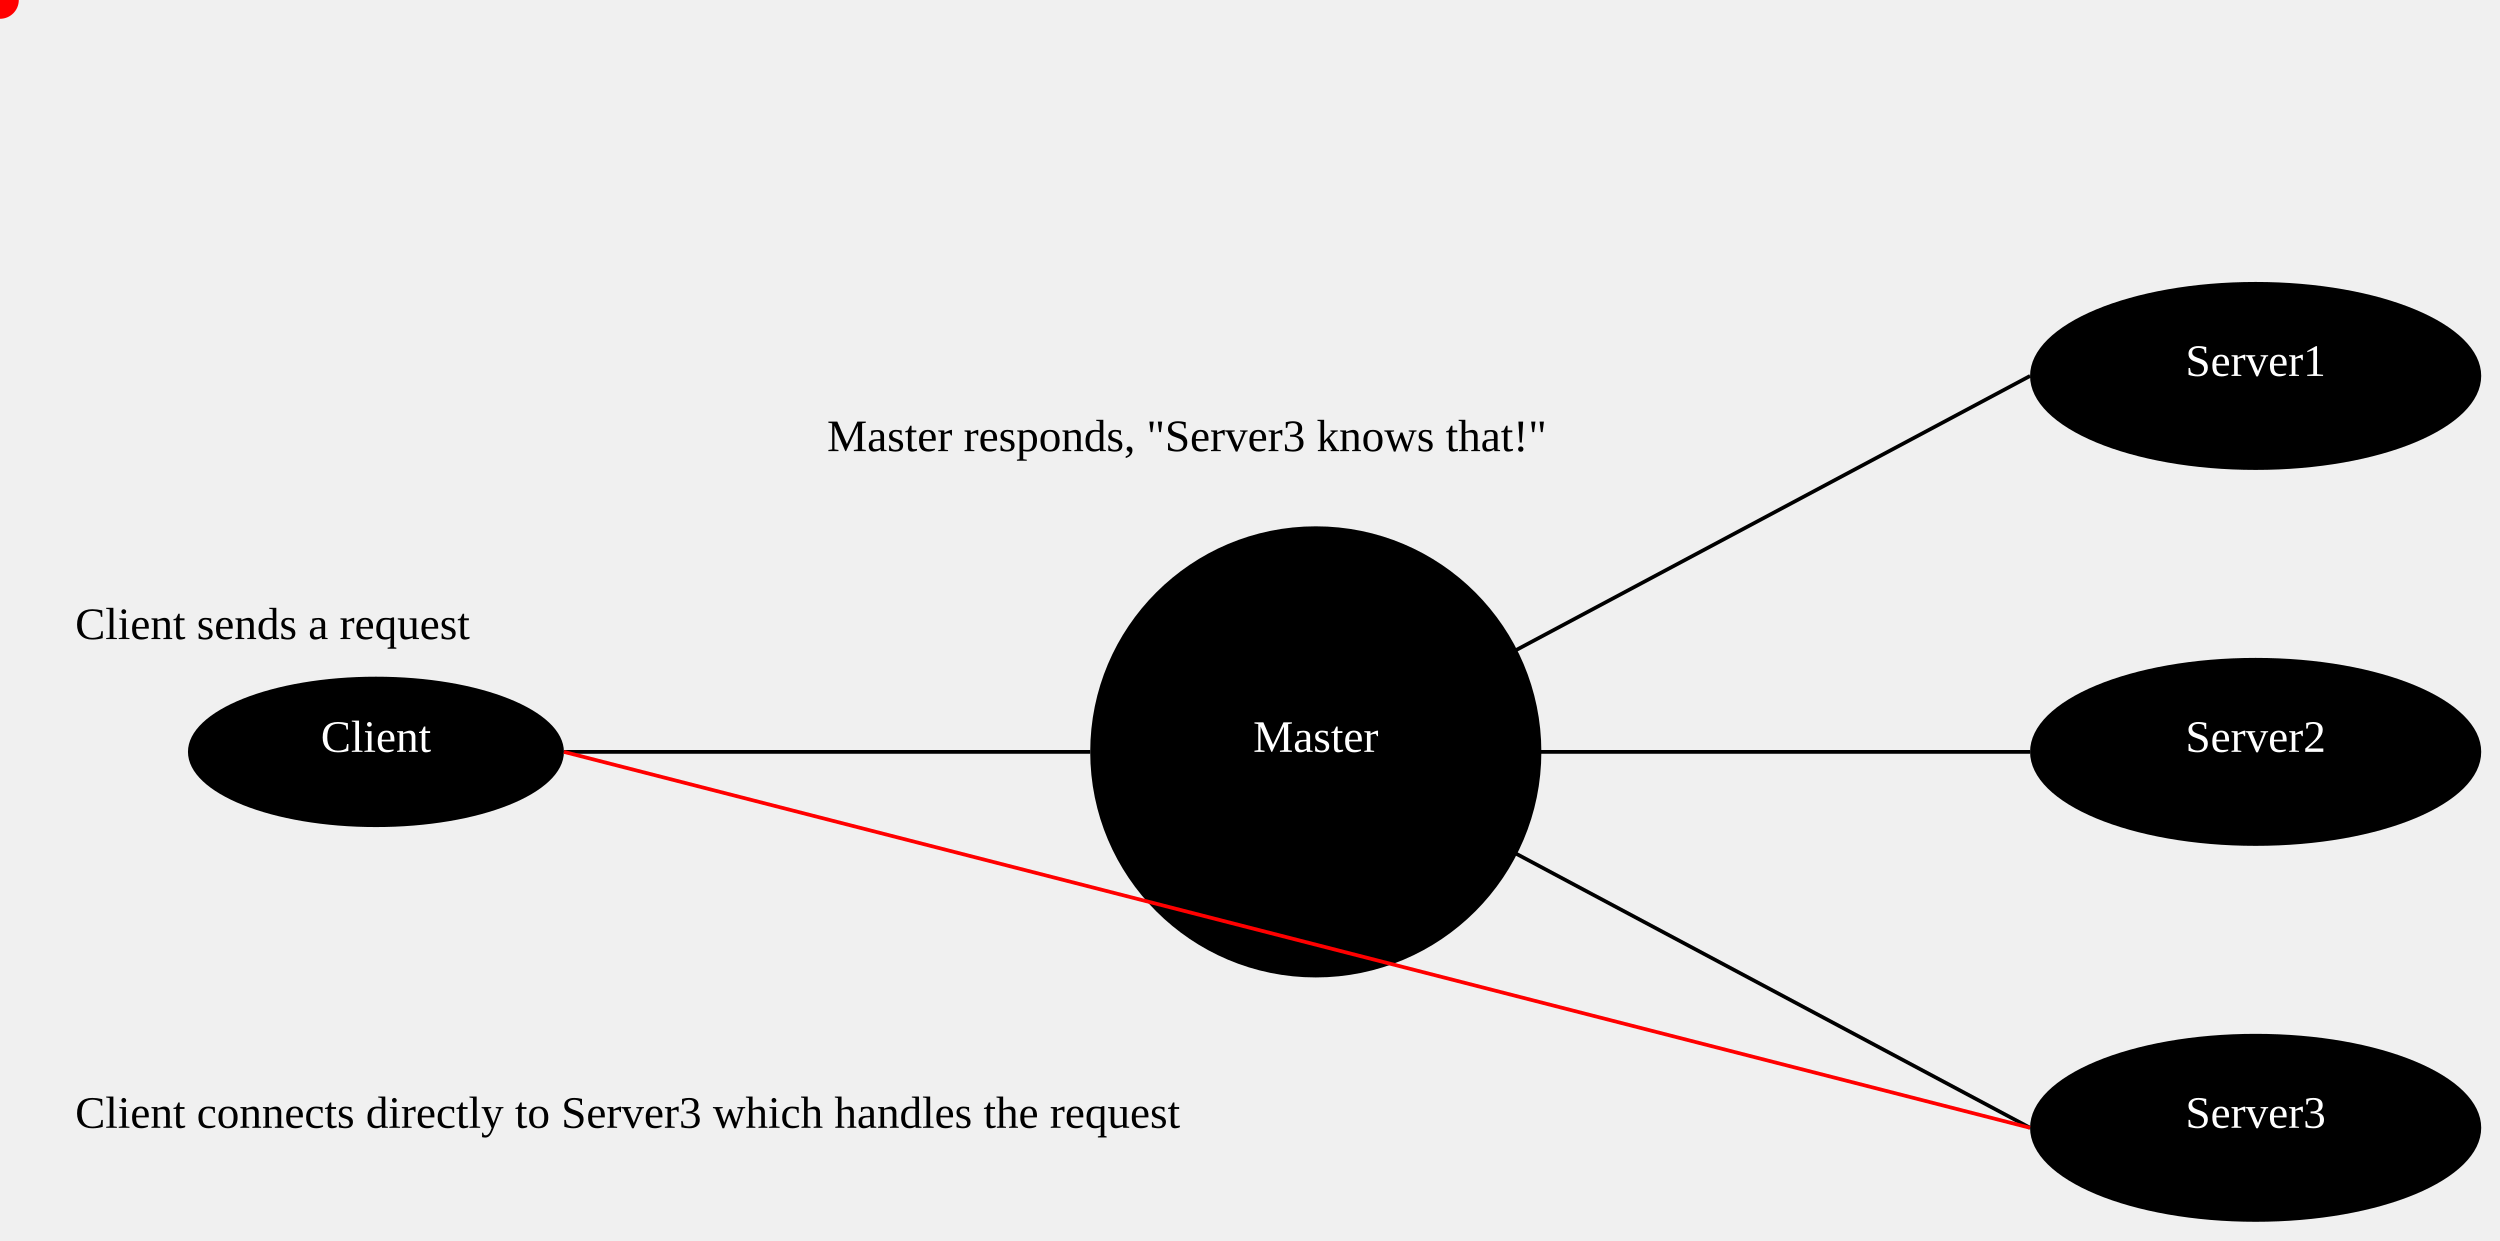
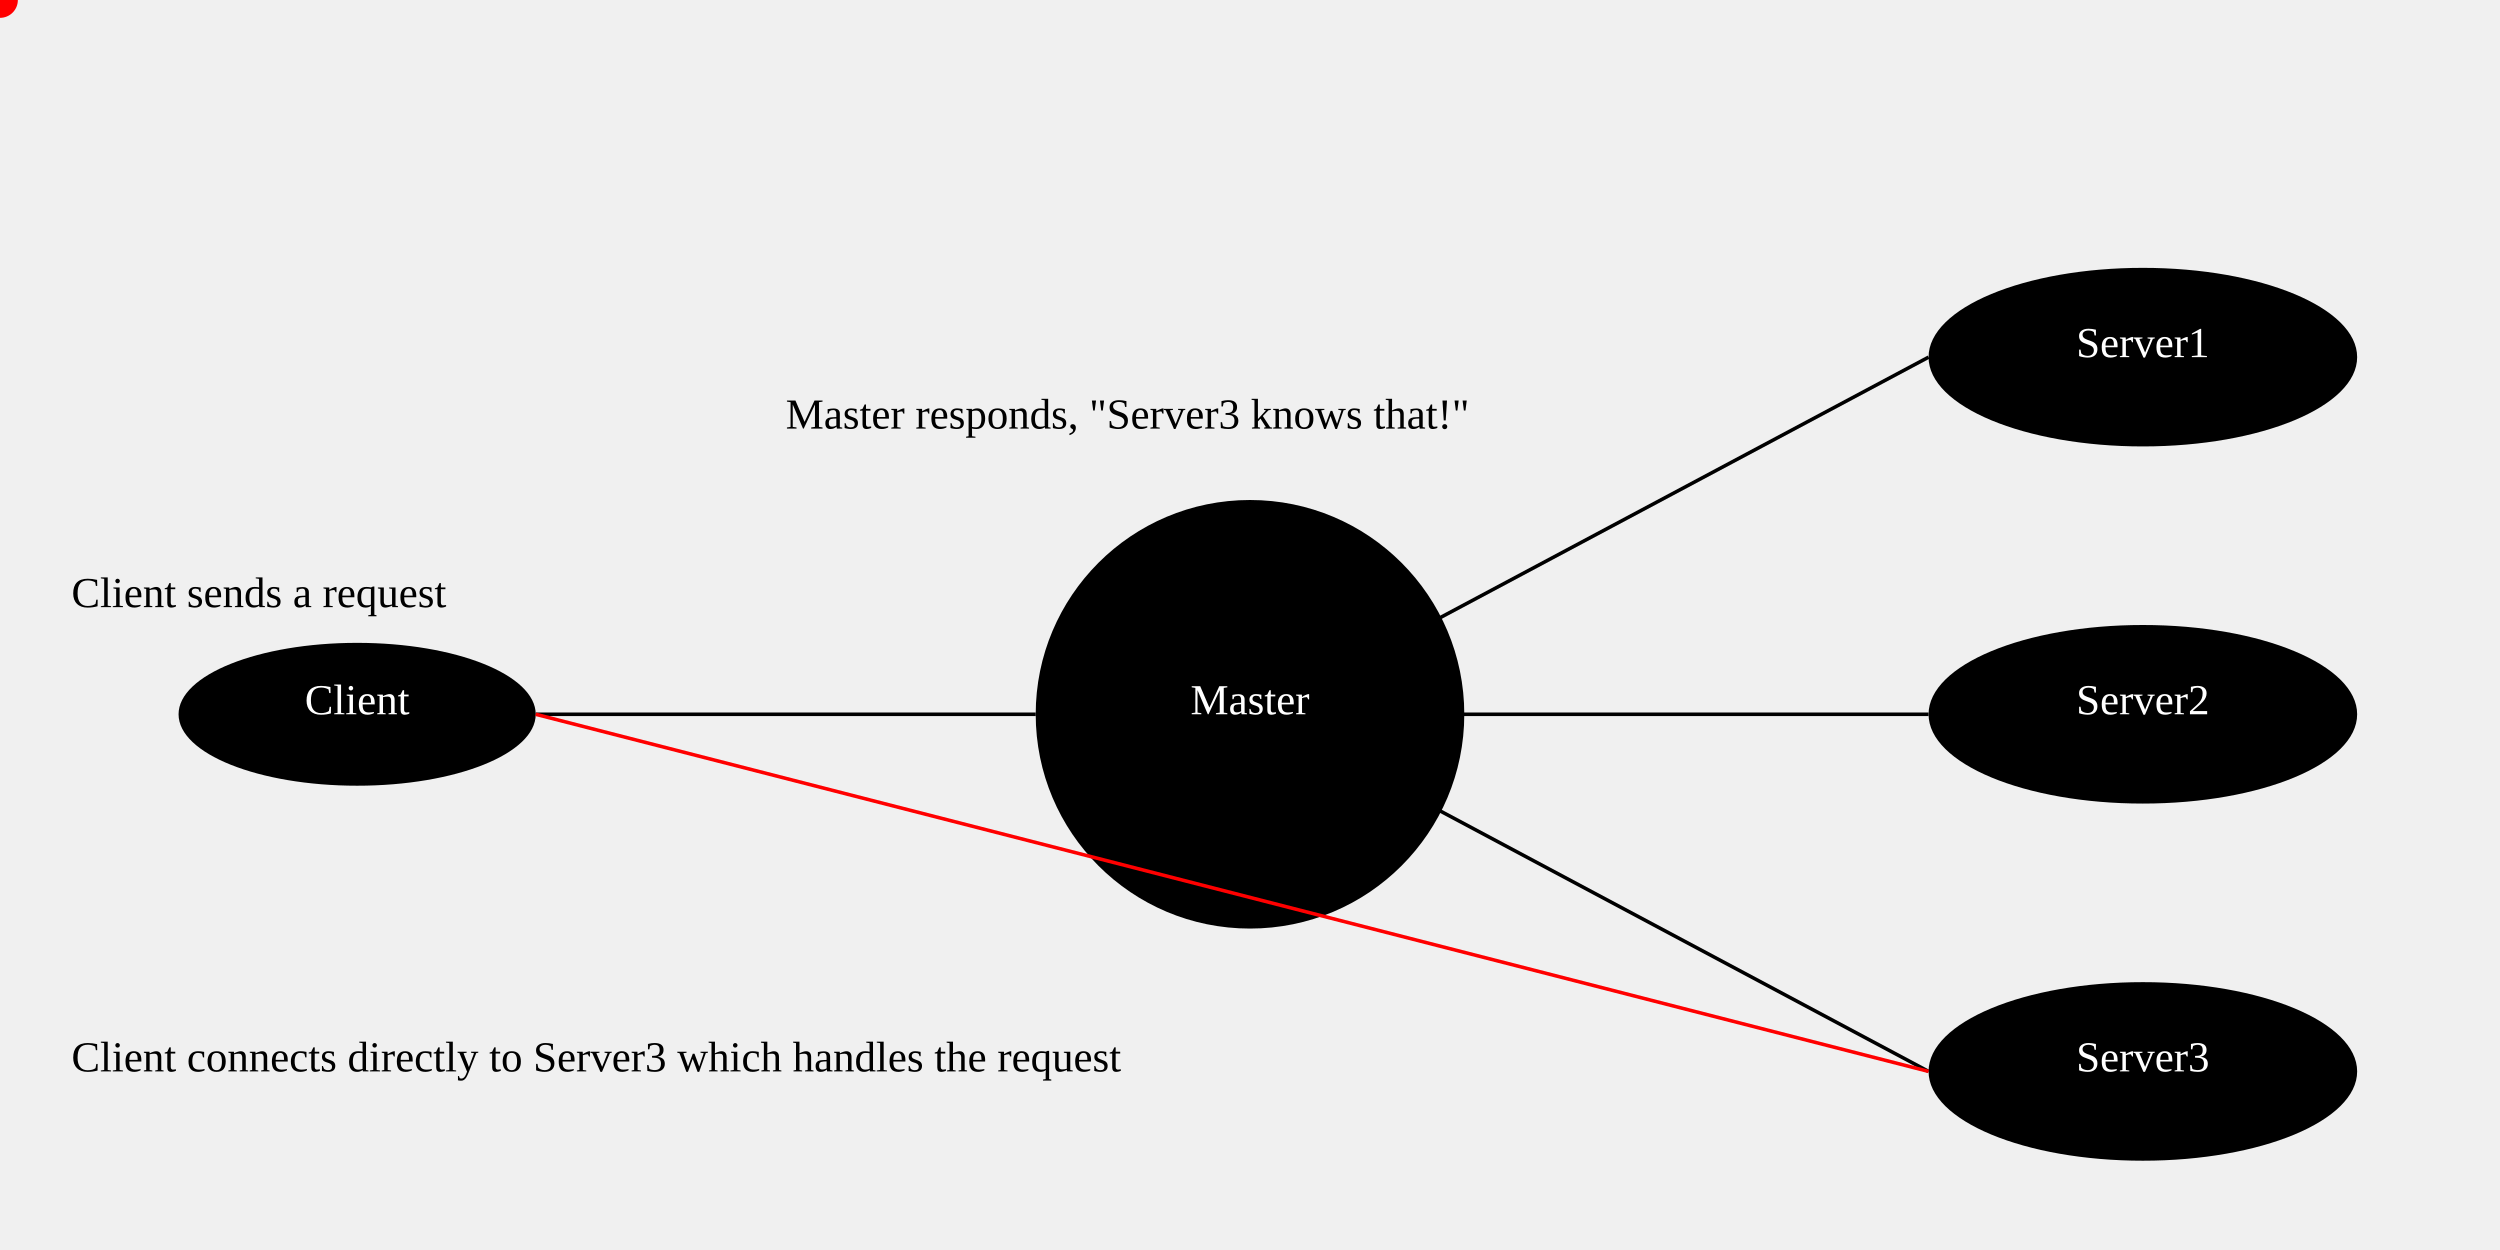
- <svg xmlns="http://www.w3.org/2000/svg" version="1.1">
+ <svg xmlns="http://www.w3.org/2000/svg" version="1.1" width="700px" height="350px">
  <ellipse cx="100" cy="200" rx="50" ry="20" />
  <ellipse cx="600" cy="100" rx="60" ry="25" />
  <ellipse cx="600" cy="200" rx="60" ry="25" />
  <ellipse cx="600" cy="300" rx="60" ry="25" />
  <circle cx="350" cy="200" r="60" />
  <text x="100" y="200" fill="white" text-anchor="middle">Client</text>
  <text x="600" y="100" fill="white" text-anchor="middle">Server1</text>
  <text x="600" y="200" fill="white" text-anchor="middle">Server2</text>
  <text x="600" y="300" fill="white" text-anchor="middle">Server3</text>
  <text x="350" y="200" fill="white" text-anchor="middle">Master</text>
  <line x1="150" y1="200" x2="290" y2="200" stroke="black" />
  <line x1="390" y1="180" x2="540" y2="100" stroke="black" />
  <line x1="390" y1="200" x2="540" y2="200" stroke="black" />
  <line x1="390" y1="220" x2="540" y2="300" stroke="black" />
  <text x="20" y="170">Client sends a request</text>
  <text x="220" y="120">Master responds, "Server3 knows that!"</text>
  <text x="20" y="300">Client connects directly to Server3 which handles the request</text>
  <circle cx="0" cy="0" r="5" fill="red">
    <animateMotion path="M 150 200 h 140 h -140 L 540 300 L 150 200 Z" dur="10s" />
  </circle>
  <line x1="150" y1="200" x2="540" y2="300" stroke="red">
    <animate attributeName="opacity" from="0" to="100%" dur="2.5s" />
  </line>
</svg>
